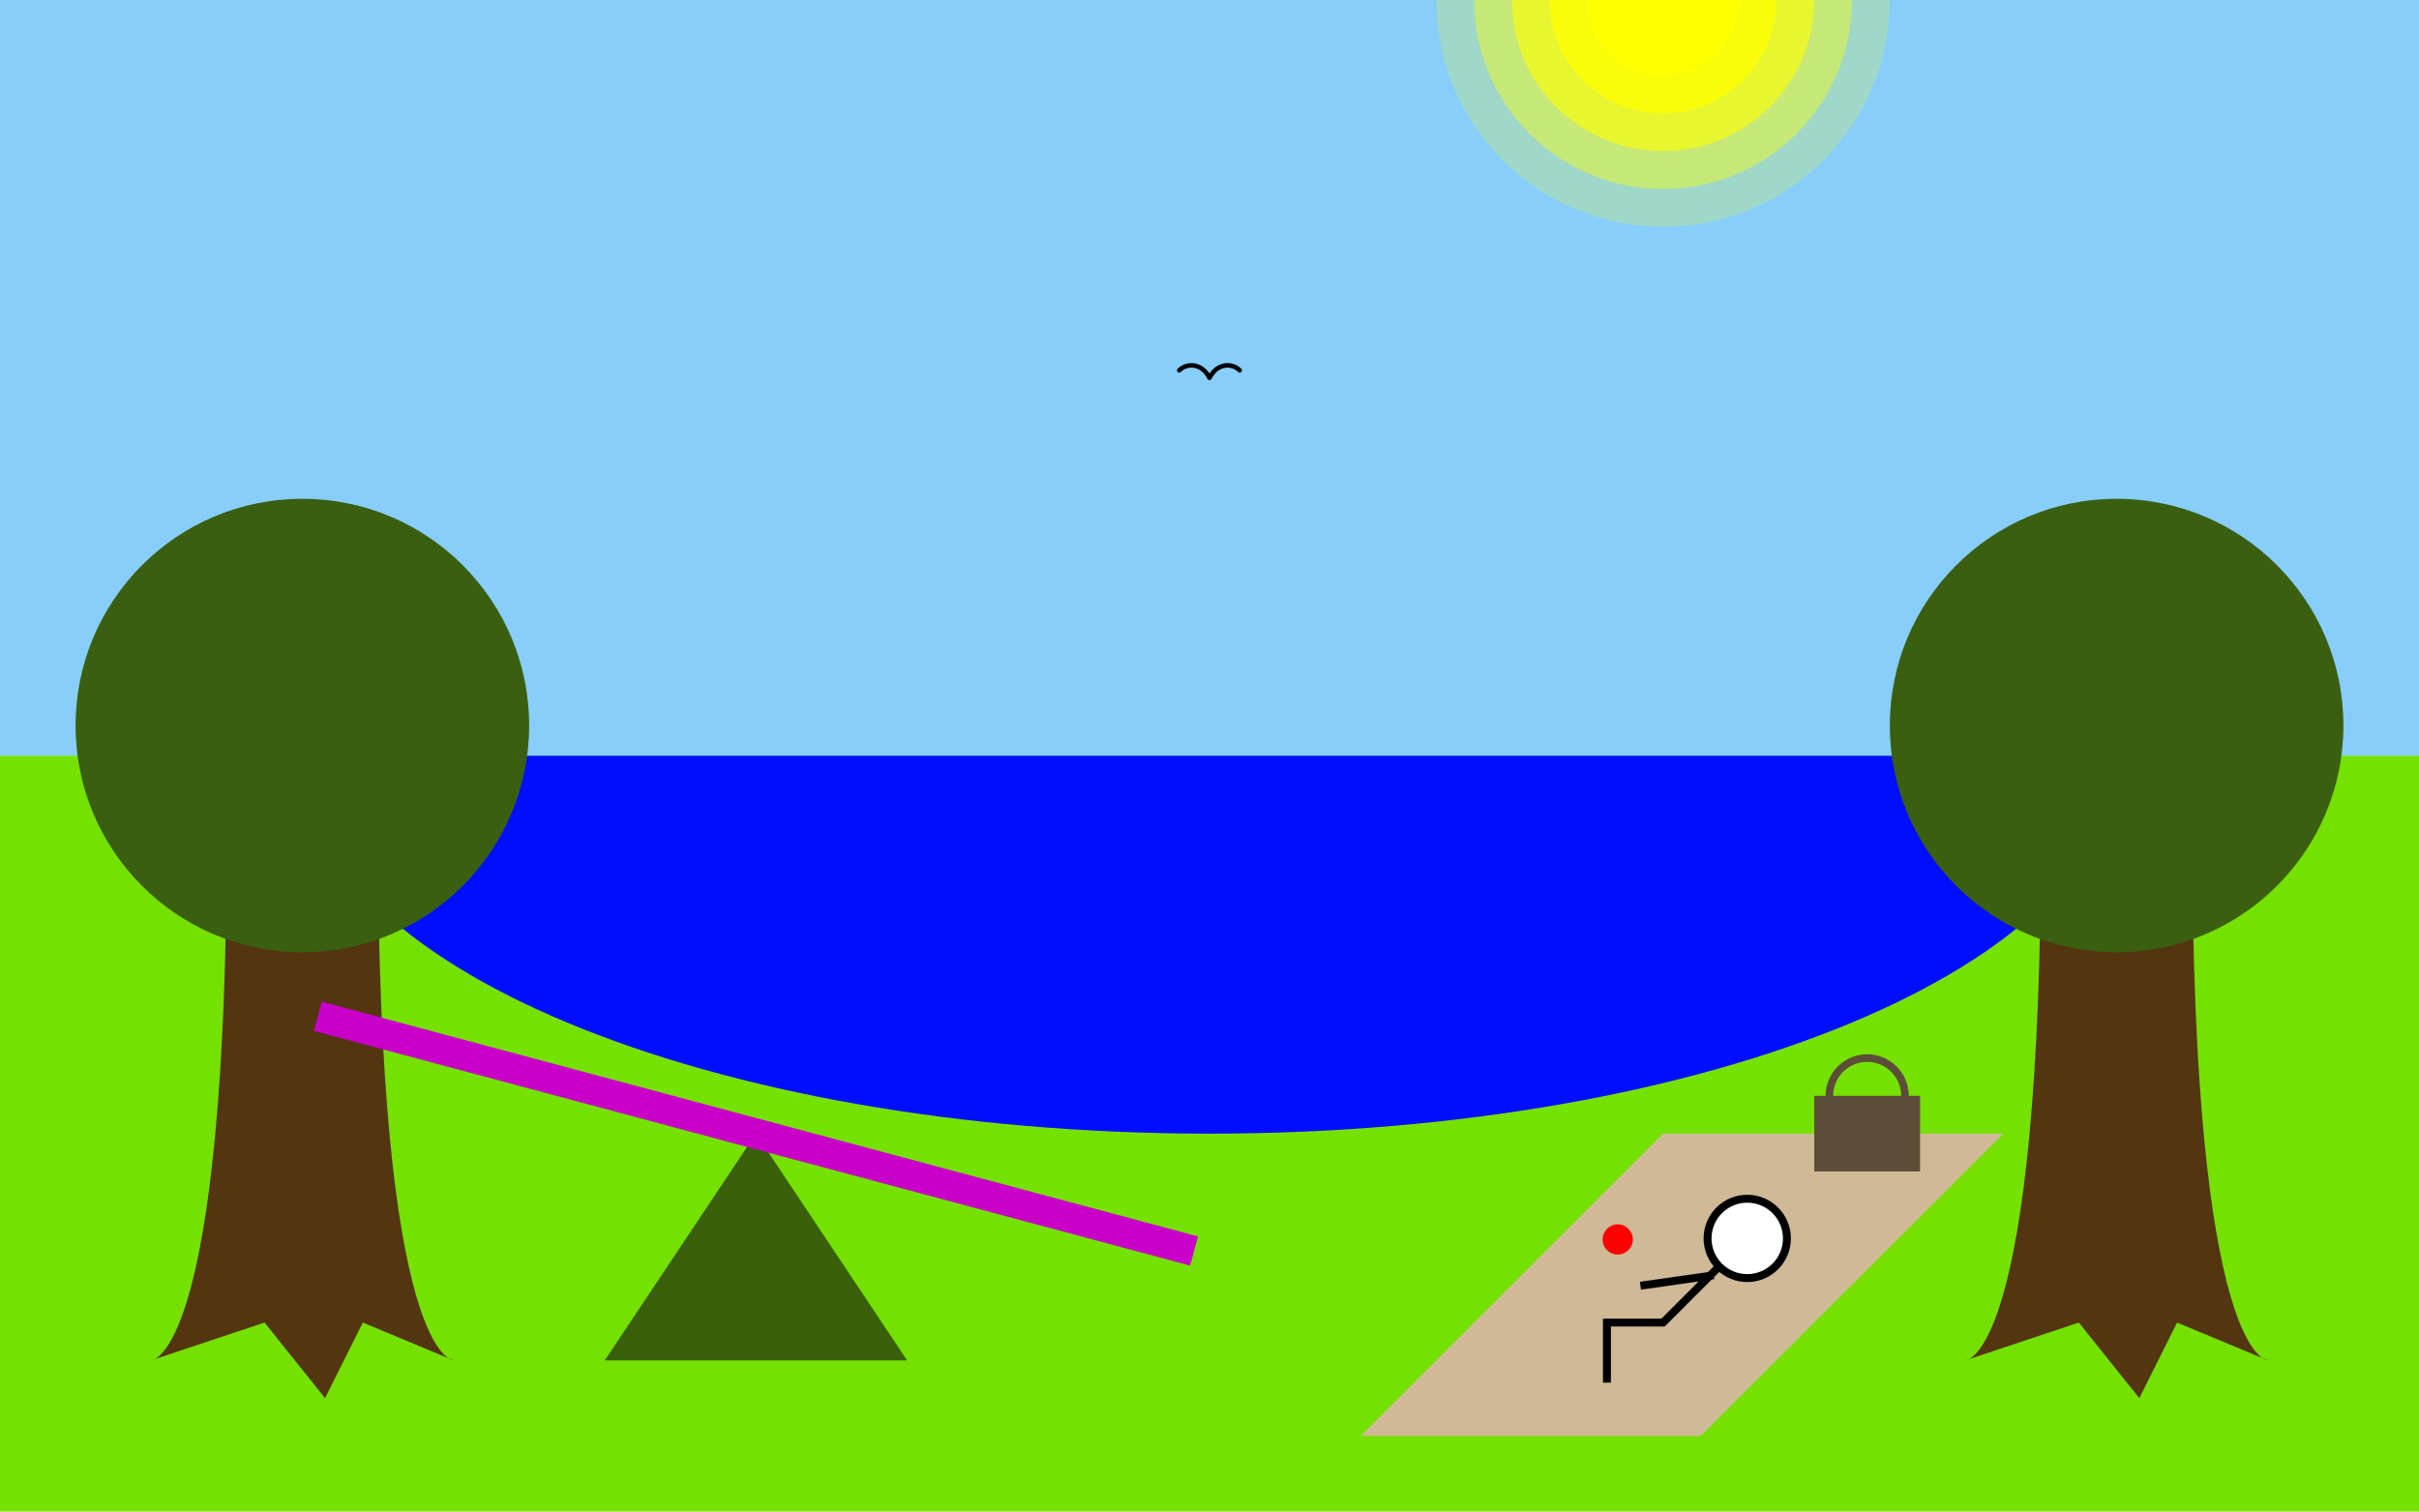
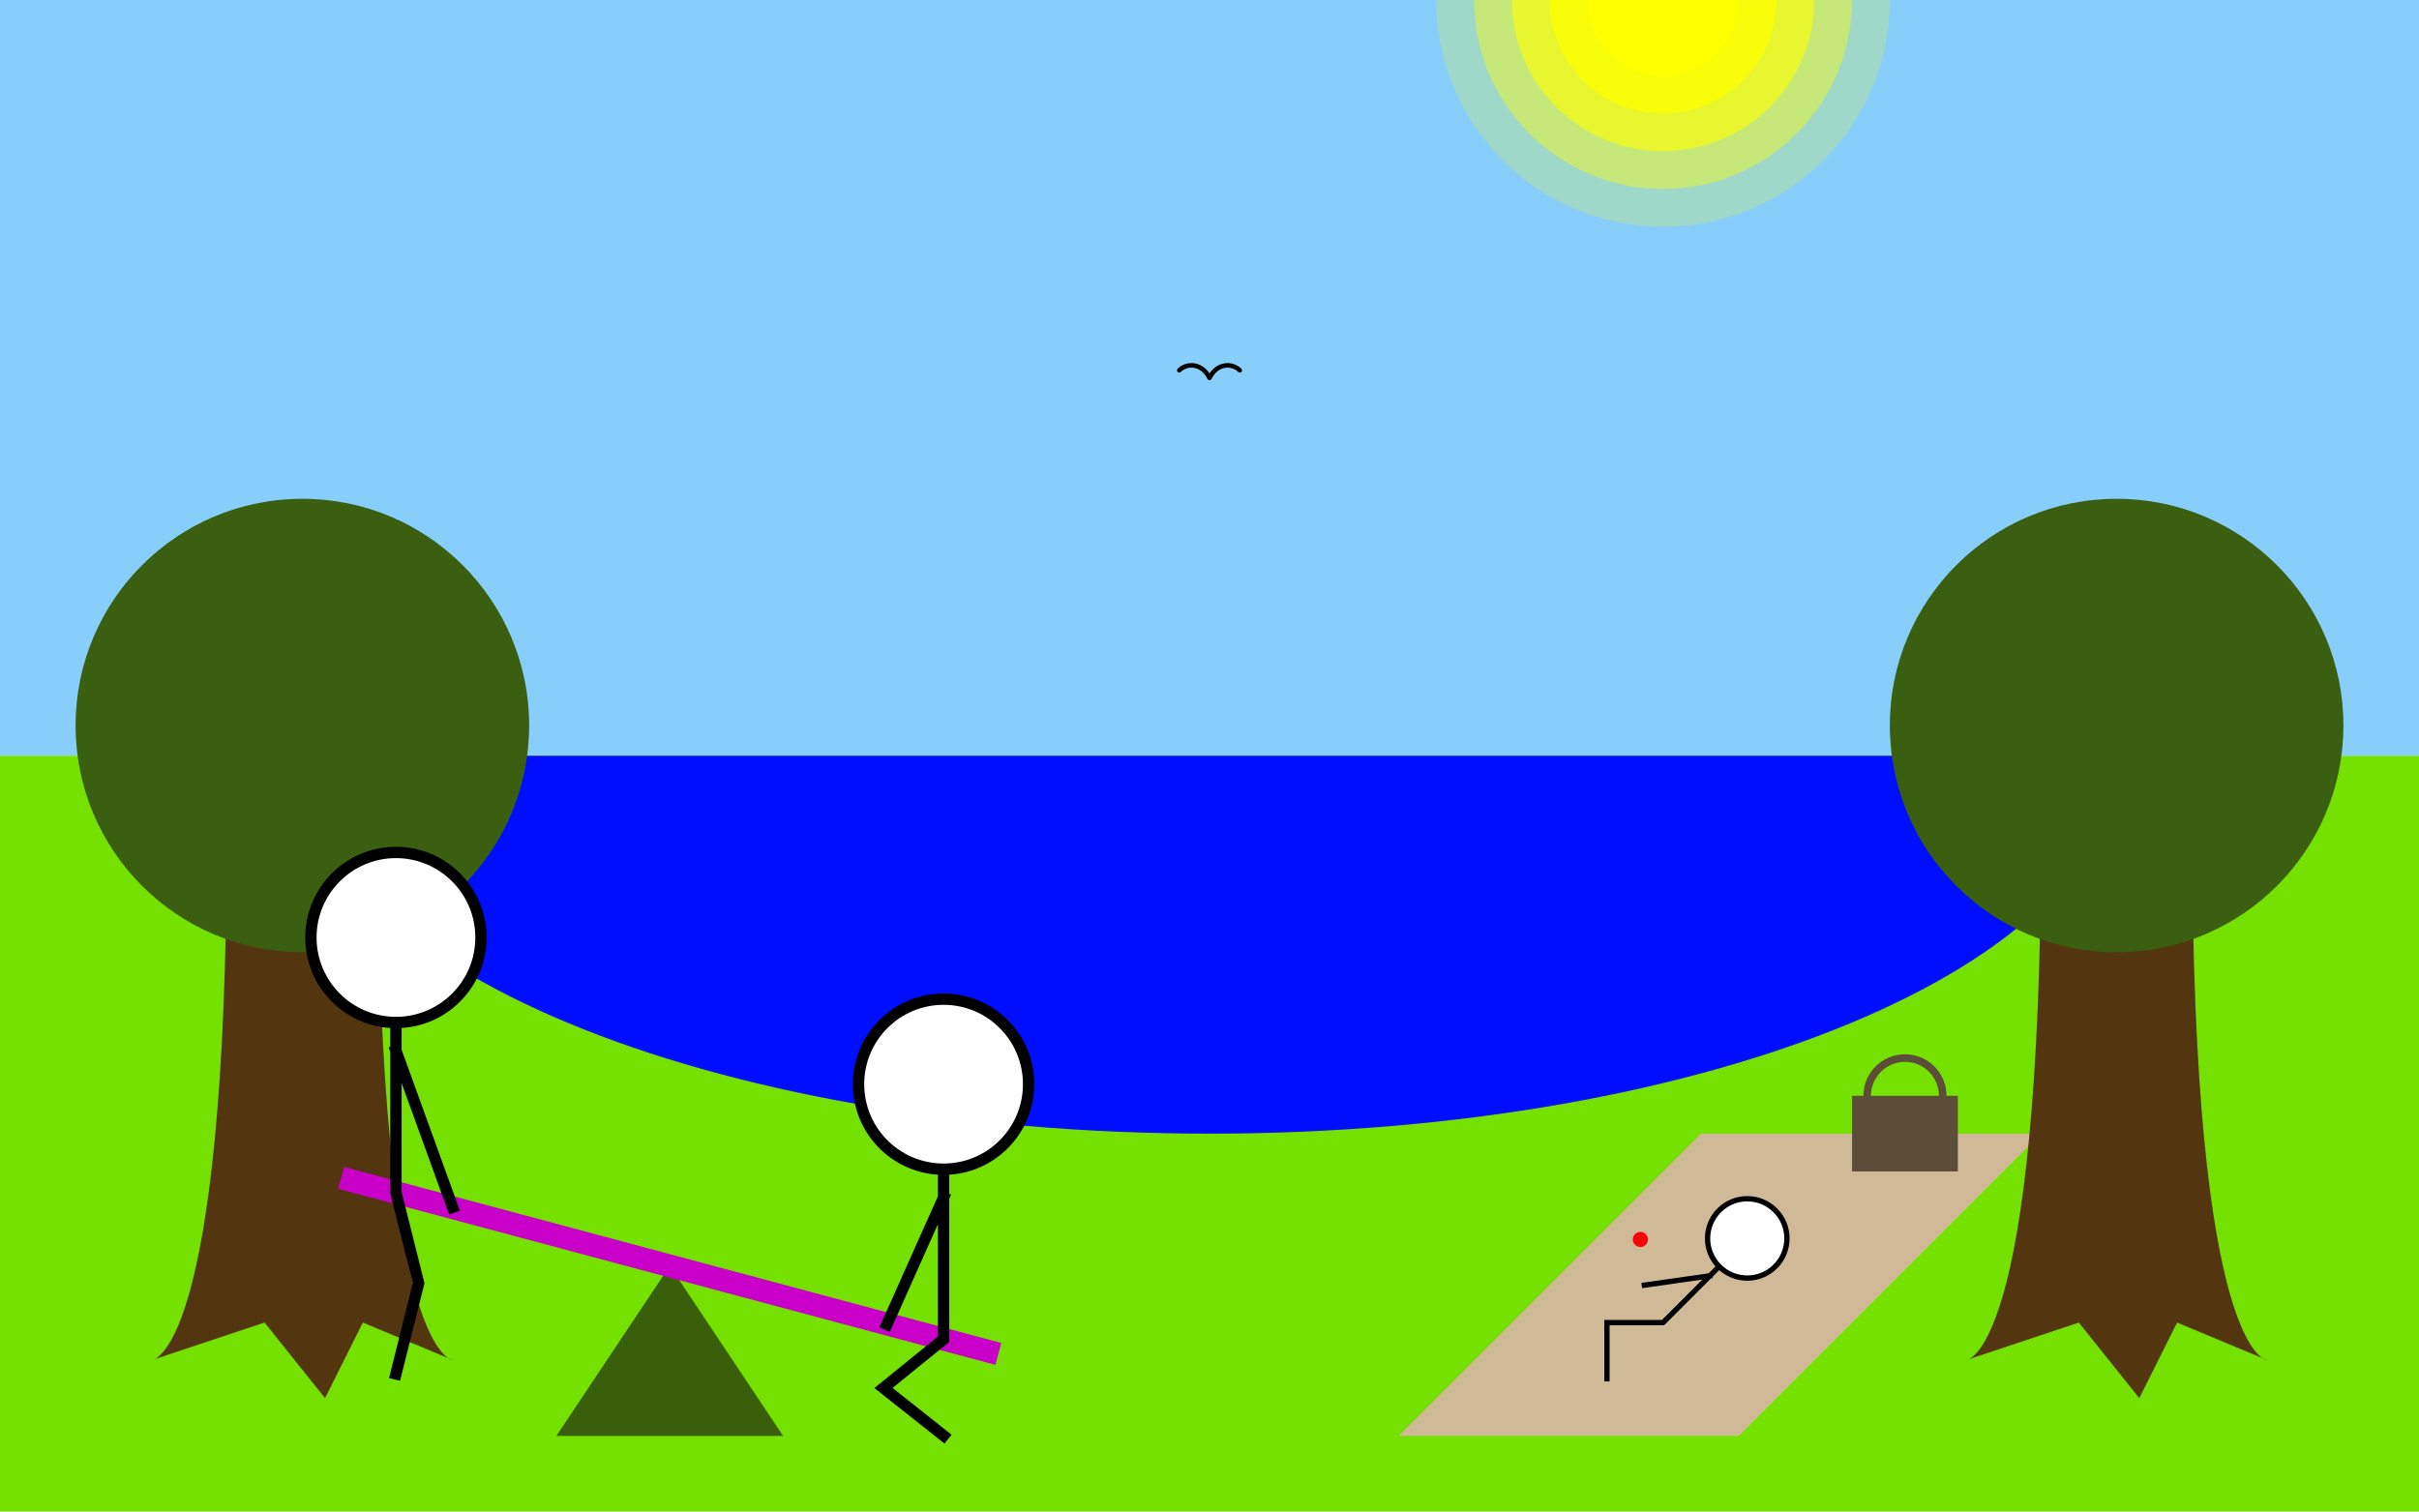
<svg xmlns="http://www.w3.org/2000/svg" version="1.1" width="1600" height="1000">
  <rect x="0" y="0" width="1600" height="500" fill="#87CEFA" />
  <rect x="0" y="500" width="1600" height="500" fill="#75E100" />
  <path d="M 800 500              h -600               a 600 250 0 0 0 1200 0              Z" fill="#000EFF" />
  <circle cx="1100" cy="0" r="150" fill="#FFFF00" fill-opacity="0.2" />
  <circle cx="1100" cy="0" r="125" fill="#FFFF00" fill-opacity="0.4" />
  <circle cx="1100" cy="0" r="100" fill="#FFFF00" fill-opacity="0.6" />
  <circle cx="1100" cy="0" r="75" fill="#FFFF00" fill-opacity="0.8" />
  <circle cx="1100" cy="0" r="50" fill="#FFFF00" fill-opacity="1" />
  <path d="M 0 0              c 5 -10 15 -10 20 -5              M 0 0              c -5 -10 -15 -10 -20 -5" fill="transparent" stroke="#000000" stroke-width="3" stroke-linejoin="round" stroke-linecap="round" transform="translate(800, 250)" />
-   <rect x="0" y="0" width="225" height="200" transform="translate(1100, 750) skewX(-45)" fill="#CFB997" />
-   <circle cx="-30" cy="70" r="10" fill="#FF0000" transform="translate(1100, 750)" />
-   <rect x="100" y="-25" width="70" height="50" fill="#5C4D39" transform="translate(1100, 750)" />
-   <circle cx="135" cy="-25" r="25" fill="transparent" stroke="#5C4D39" stroke-width="5" transform="translate(1100, 750)" />
-   <path d="M 0 150               L 0 0              L -75 -75              L 0 -150              M 0 125              L -75 25              " fill="transparent" stroke="#000000" stroke-width="15" stroke-linejoin="miter" stroke-linecap="square" transform="translate(1100, 875) scale(0.35, -0.35) rotate(-45)" />
-   <circle cx="0" cy="225" r="75" fill="#FFFFFF" stroke="#000000" stroke-width="15" transform="translate(1100, 875) scale(0.35, -0.35) rotate(-45)" />
+   <rect x="0" y="0" width="225" height="200" transform="translate(1125, 750) skewX(-45)" fill="#CFB997" />
+   <circle cx="-40" cy="70" r="5" fill="#FF0000" transform="translate(1125, 750)" />
+   <rect x="100" y="-25" width="70" height="50" fill="#5C4D39" transform="translate(1125, 750)" />
+   <circle cx="135" cy="-25" r="25" fill="transparent" stroke="#5C4D39" stroke-width="5" transform="translate(1125, 750)" />
+   <path d="M 0 -150               L 0 0              L -75 75              L 0 150              M 0 -125              L -75 -25              " fill="transparent" stroke="#000000" stroke-width="10" stroke-linejoin="miter" stroke-linecap="square" transform="translate(1100, 875) scale(0.35) rotate(45)" />
+   <circle cx="0" cy="-225" r="75" fill="#FFFFFF" stroke="#000000" stroke-width="10" transform="translate(1100, 875) scale(0.35) rotate(45)" />
  <path d="M -50 -200              L -50 -150              C -50 200 -100 200 -100 200              L -25 175              L 15 225              L 40 175              L 100 200              C 100 200 50 200 50 -150              L 50 -200              Z             " fill="#533510" transform="translate(200, 700)" />
  <circle cx="0" cy="-220" r="150" transform="translate(200, 700)" fill="#3A5F11" />
  <path d="M -50 -200              L -50 -150              C -50 200 -100 200 -100 200              L -25 175              L 15 225              L 40 175              L 100 200              C 100 200 50 200 50 -150              L 50 -200              Z             " fill="#533510" transform="translate(1400, 700)" />
  <circle cx="0" cy="-220" r="150" transform="translate(1400, 700)" fill="#3A5F11" />
-   <polygon points="100 0 -100 0 0 -150" fill="#3A5F0B" transform="translate(500, 900)" />
-   <rect x="-300" y="-10" width="600" height="20" fill="#C800C8" transform="translate(500, 900) translate(0, -150) rotate(15)" />
+   <polygon points="100 0 -100 0 0 -150" fill="#3A5F0B" transform="translate(443, 950) scale(0.75)" />
+   <rect x="-300" y="-10" width="600" height="20" fill="#C800C8" transform="translate(443, 950) scale(0.75) translate(0, -150)  rotate(15)" />
+   <path d="M 0 -150               L 0 0              L -53 43              L 0 85              M 0 -125              L -50 -13              " fill="transparent" stroke="#000000" stroke-width="10" stroke-linejoin="miter" stroke-linecap="square" transform="translate(443, 950) scale(0.75) translate(0, -150)  rotate(15) translate(250, 0) rotate(-15)" />
+   <circle cx="0" cy="-225" r="75" fill="#FFFFFF" stroke="#000000" stroke-width="10" transform="translate(443, 950) scale(0.75) translate(0, -150)  rotate(15) translate(250, 0) rotate(-15)" />
+   <path d="M 0 -150               L 0 0              L 20 80              L 0 160              M 0 -125              L 50 13              " fill="transparent" stroke="#000000" stroke-width="10" stroke-linejoin="miter" stroke-linecap="square" transform="translate(443, 950) scale(0.75) translate(0, -150)  rotate(15) translate(-250, 0) rotate(-15)" />
+   <circle cx="0" cy="-225" r="75" fill="#FFFFFF" stroke="#000000" stroke-width="10" transform="translate(443, 950) scale(0.75) translate(0, -150)  rotate(15) translate(-250, 0) rotate(-15)" />
</svg>
